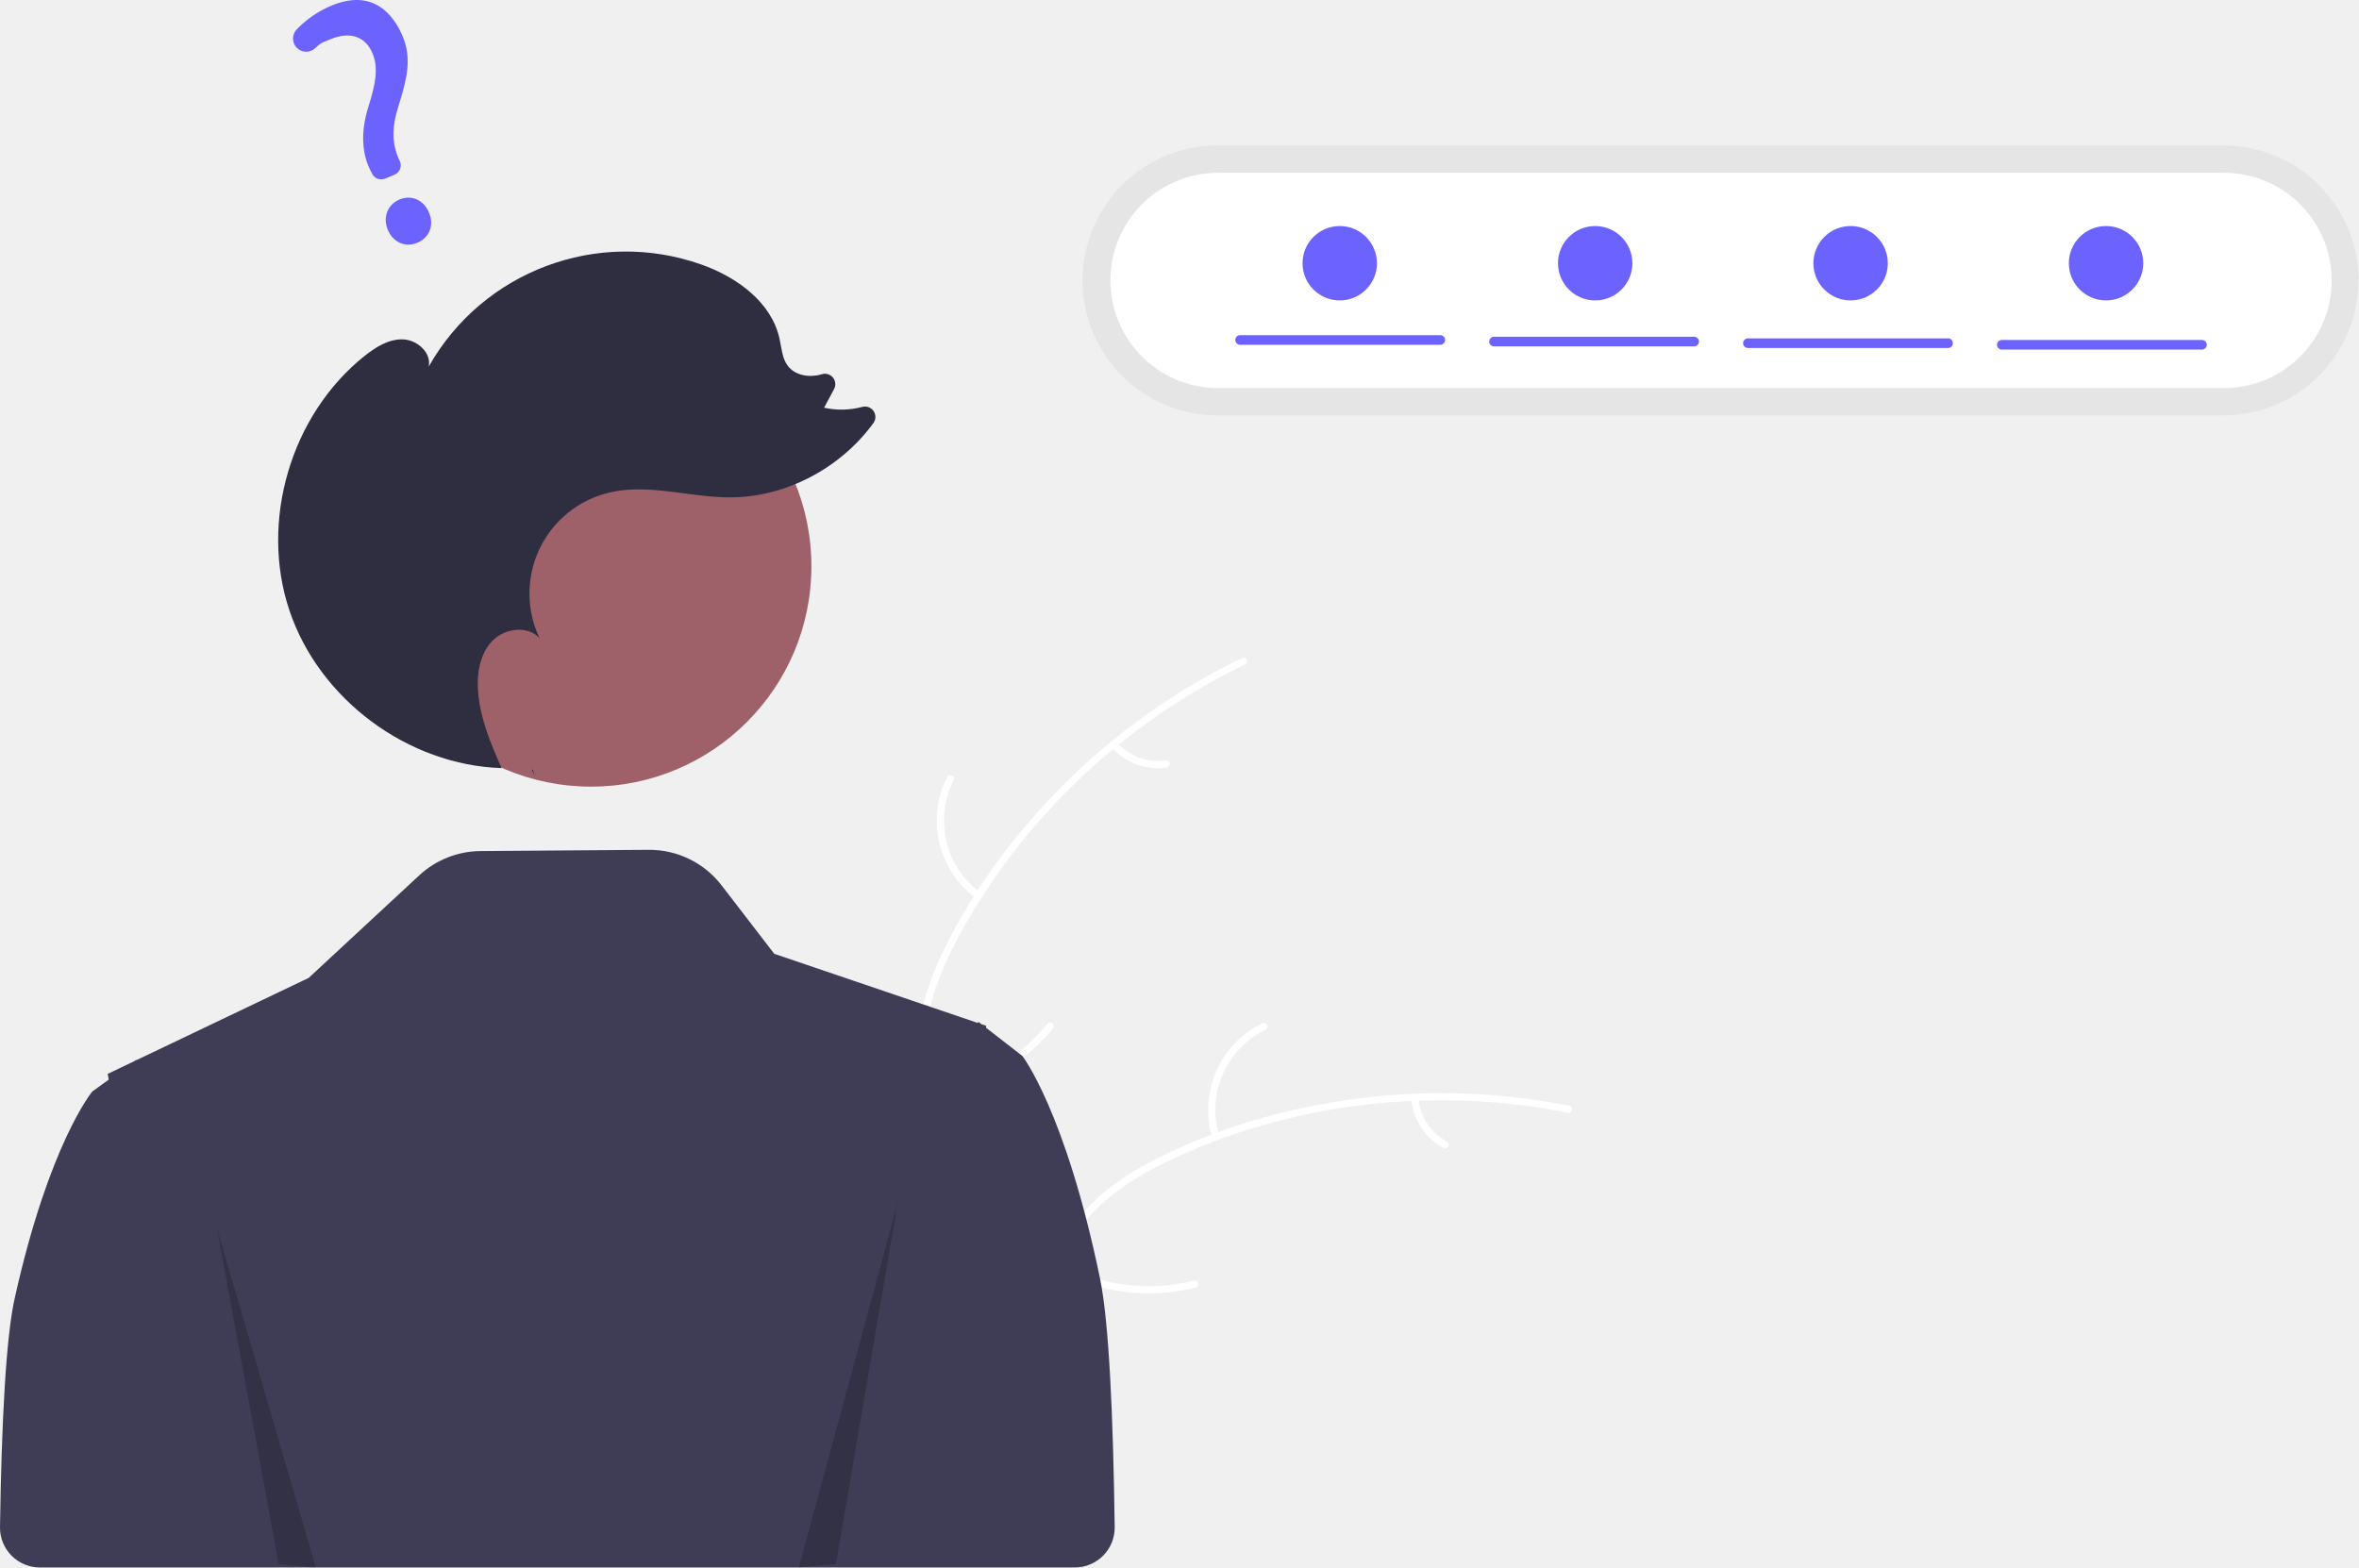
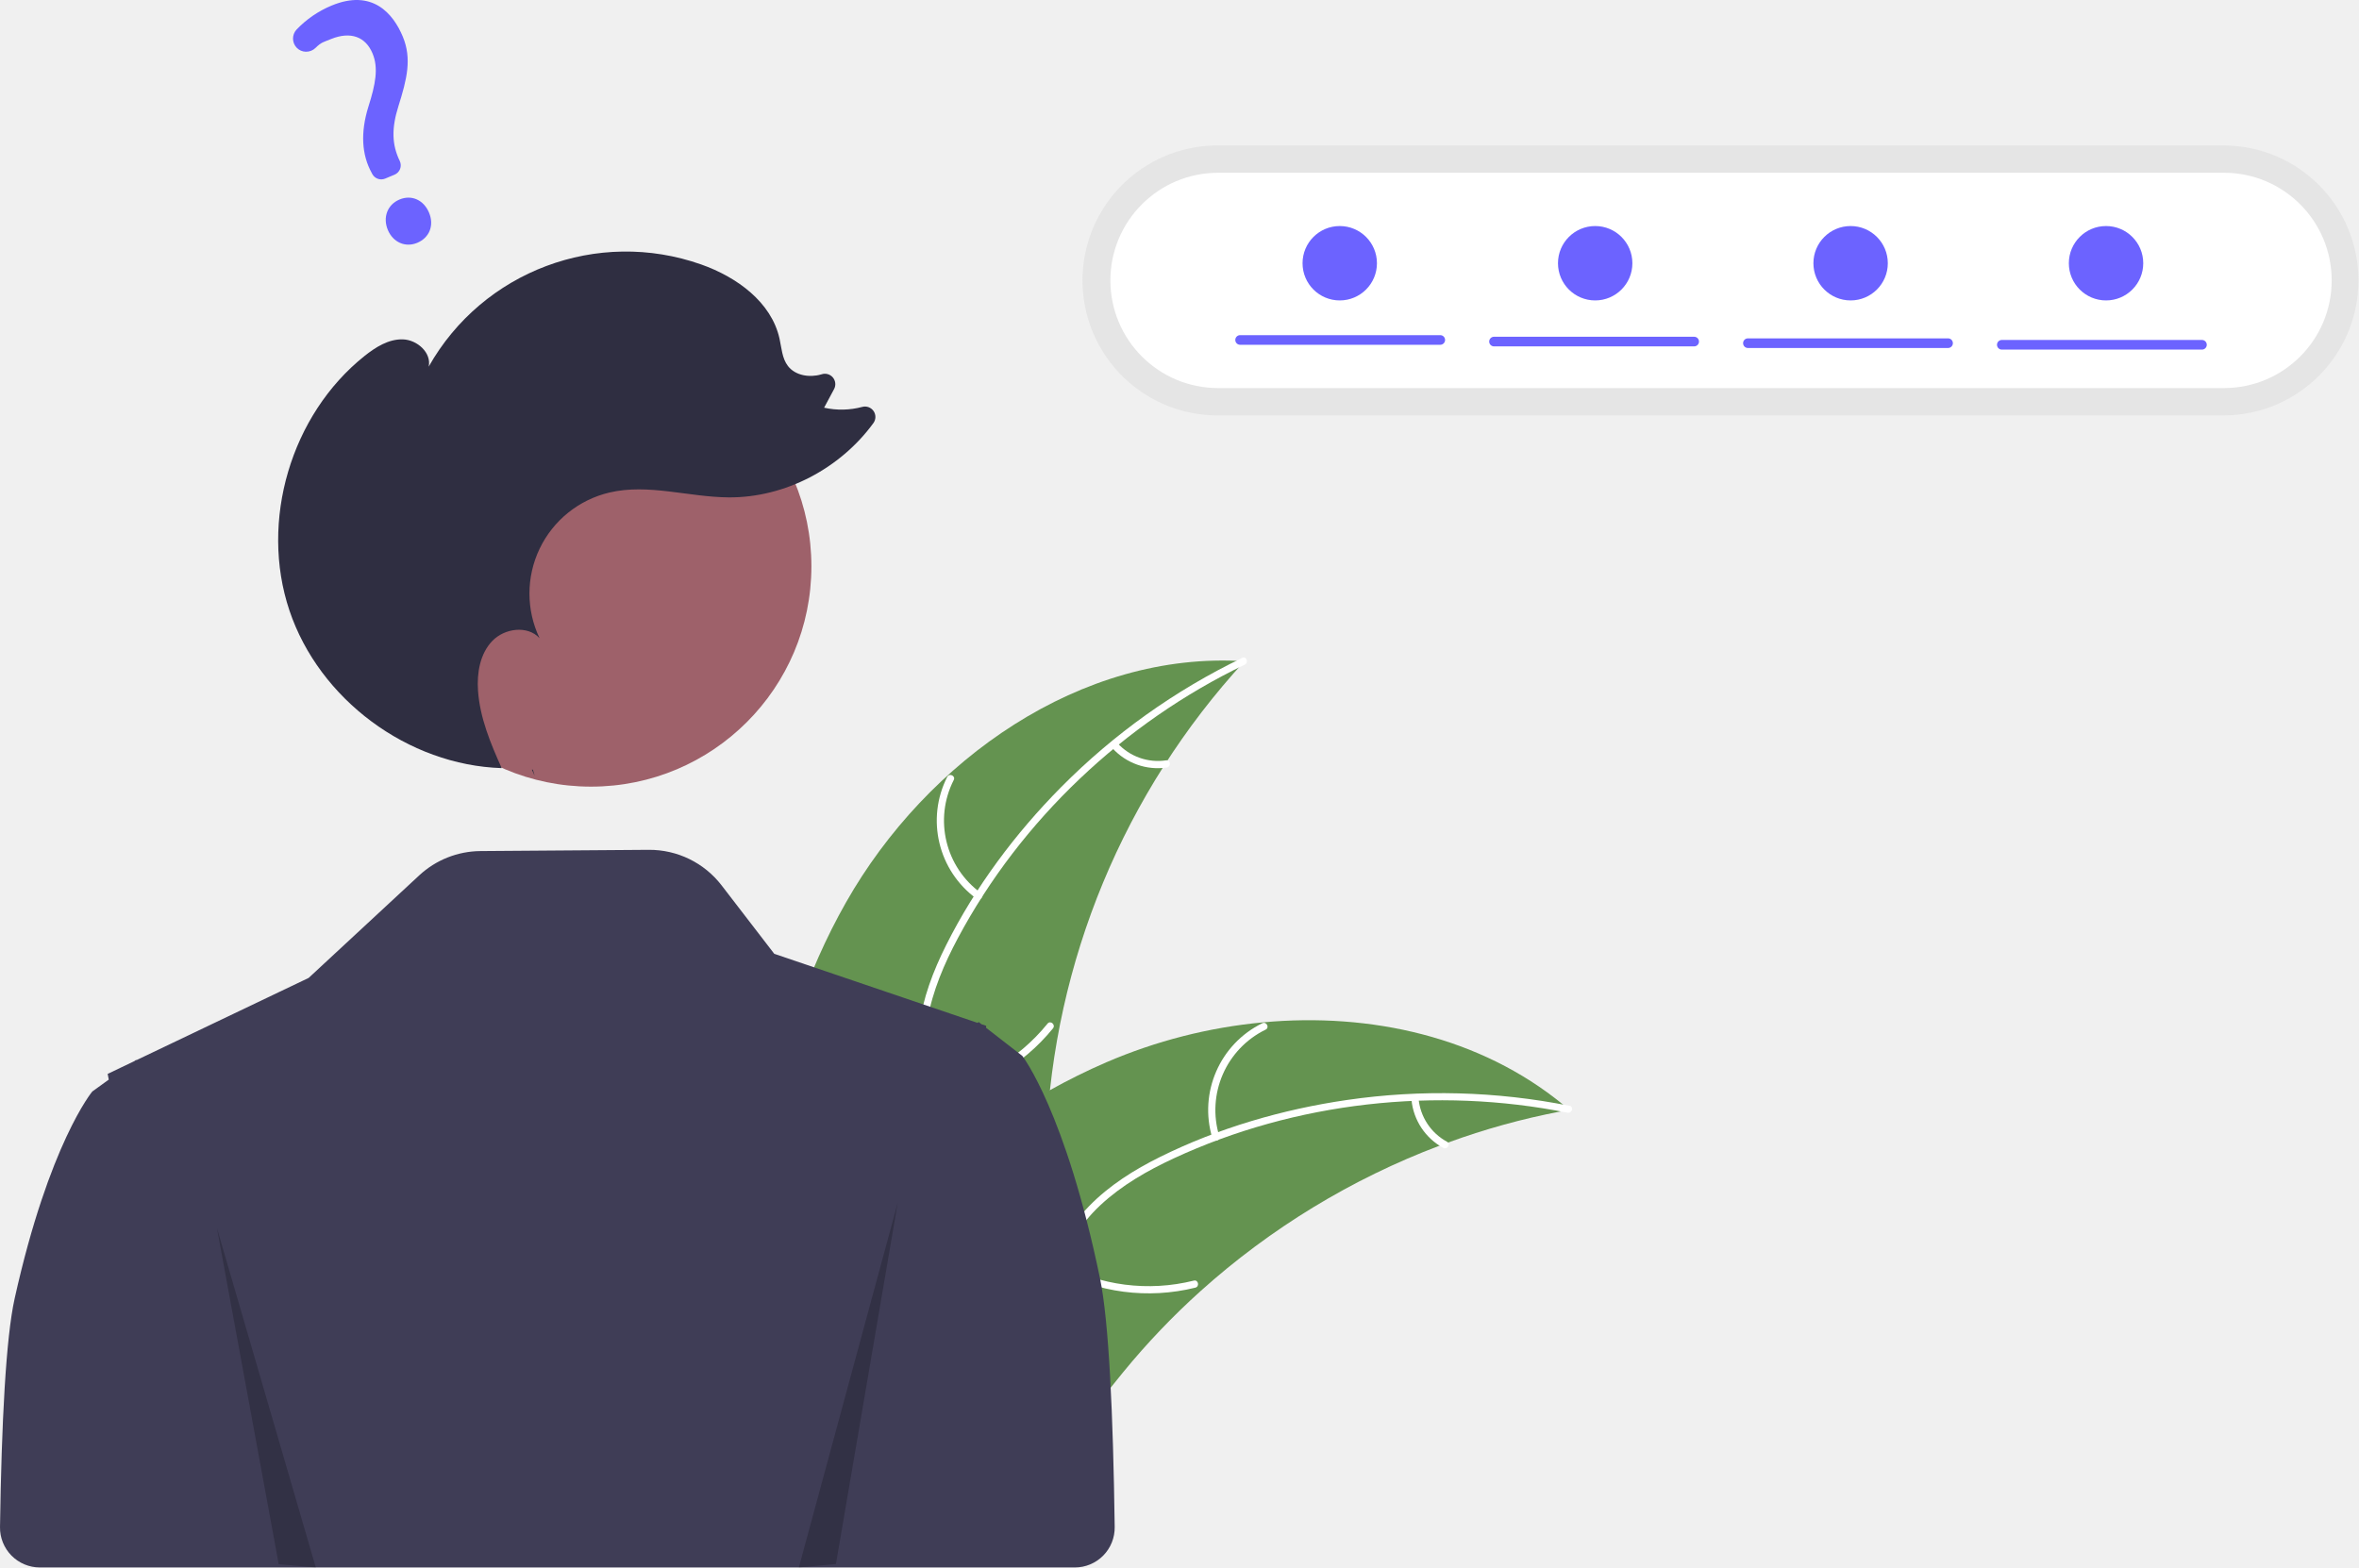
- <svg xmlns="http://www.w3.org/2000/svg" data-name="Layer 1" width="951.235" height="632.162" viewBox="0 0 951.235 632.162">
-   <path d="M465.591,496.884c32.599-57.345,94.782-101.377,160.608-97.135a303.919,303.919,0,0,0-79.931,192.744c-1.081,27.644.595,58.502-17.759,79.201-11.42,12.88-28.877,19.117-46.04,20.426-17.164,1.308-34.324-1.793-51.259-4.881l-4.108,1.261C425.537,622.556,432.992,554.23,465.591,496.884Z" transform="translate(-124.3823 -133.0693)" fill="#f0f0f0" />
-   <path d="M626.297,401.13C577.62,424.563,536.113,463.7,510.633,511.429c-5.509,10.319-10.199,21.266-12.244,32.841-2.047,11.58-.617,22.603,3.338,33.602,3.616,10.055,8.479,19.921,9.588,30.68,1.169,11.34-3.004,21.944-10.515,30.359-9.19,10.296-21.531,16.677-33.817,22.497-13.641,6.462-27.912,12.958-37.573,25.019-1.171,1.461-3.37-.441-2.201-1.9,16.809-20.983,45.583-24.928,65.536-41.831,9.31-7.887,16.3-18.628,15.859-31.214-.386-11.005-5.392-21.184-9.141-31.333-3.937-10.657-5.9-21.372-4.488-32.734,1.444-11.622,5.716-22.776,10.937-33.191,11.774-23.488,27.887-45.051,46.345-63.691a264.375,264.375,0,0,1,73.099-52.155c1.681-.809,2.612,1.947.942,2.751Z" transform="translate(-124.3823 -133.0693)" fill="#fff" />
-   <path d="M518.097,495.478a38.974,38.974,0,0,1-11.761-49.077c.851-1.666,3.48-.421,2.627,1.247a36.089,36.089,0,0,0,11.033,45.63c1.515,1.097-.393,3.291-1.9,2.201Z" transform="translate(-124.3823 -133.0693)" fill="#fff" />
-   <path d="M499.222,573.016A75.118,75.118,0,0,0,546.783,545.906c1.176-1.457,3.375.444,2.201,1.9A78.134,78.134,0,0,1,499.435,575.915c-1.855.266-2.058-2.635-.213-2.899Z" transform="translate(-124.3823 -133.0693)" fill="#fff" />
-   <path d="M574.907,432.685a22.061,22.061,0,0,0,19.718,7.03c1.851-.289,2.052,2.612.213,2.899a24.721,24.721,0,0,1-21.83-7.728,1.502,1.502,0,0,1-.151-2.05,1.461,1.461,0,0,1,2.05-.151Z" transform="translate(-124.3823 -133.0693)" fill="#fff" />
-   <path d="M757.173,580.652c-1.151.213-2.302.427-3.463.662a290.53,290.53,0,0,0-45.425,12.557c-1.149.4-2.308.823-3.443,1.255a306.284,306.284,0,0,0-96.329,58.622,297.44,297.44,0,0,0-31.2,32.695c-13.196,16.123-26.221,34.654-43.465,45.166a51.028,51.028,0,0,1-5.552,3.01l-99.338-41.204c-.179-.207-.368-.392-.548-.599l-4.041-1.464c.451-.636.932-1.287,1.383-1.923.26-.37.542-.731.802-1.102.18-.244.362-.488.511-.718.06-.081.121-.162.171-.221.149-.23.311-.429.451-.636q4.02-5.465,8.13-10.892c.009-.023.009-.023.041-.036,20.951-27.516,44.382-53.525,71.017-75.151.802-.65,1.611-1.324,2.458-1.955a283.824,283.824,0,0,1,38.364-25.951,250.912,250.912,0,0,1,22.758-11.253A208.652,208.652,0,0,1,633.669,545.389c43.431-4.033,87.669,5.869,120.98,33.154C755.5,579.241,756.331,579.931,757.173,580.652Z" transform="translate(-124.3823 -133.0693)" fill="#f0f0f0" />
-   <path d="M756.427,581.82c-52.975-10.597-109.678-4.339-158.759,18.43-10.611,4.923-20.947,10.84-29.549,18.85-8.606,8.014-14.101,17.676-17.565,28.839-3.167,10.205-5.224,21.011-10.816,30.269-5.895,9.758-15.61,15.712-26.674,17.909-13.537,2.688-27.232.352-40.545-2.397-14.782-3.053-30.088-6.459-45.063-2.646-1.814.462-2.425-2.381-.613-2.842,26.055-6.634,51.404,7.541,77.512,6.058,12.183-.692,24.23-5.06,31.455-15.374,6.318-9.019,8.449-20.16,11.566-30.521,3.273-10.879,8.157-20.616,16.124-28.838,8.151-8.41,18.277-14.744,28.715-19.916,23.542-11.665,49.39-19.181,75.35-22.951a264.375,264.375,0,0,1,89.766,2.367c1.83.366.913,3.127-.905,2.763Z" transform="translate(-124.3823 -133.0693)" fill="#fff" />
-   <path d="M613.231,592.008a38.974,38.974,0,0,1,20.158-46.266c1.682-.817,3.032,1.759,1.347,2.577a36.089,36.089,0,0,0-18.663,43.076c.549,1.788-2.296,2.391-2.842.613Z" transform="translate(-124.3823 -133.0693)" fill="#fff" />
-   <path d="M551.478,642.554a75.118,75.118,0,0,0,54.296,6.99c1.816-.456,2.427,2.387.613,2.842a78.135,78.135,0,0,1-56.485-7.388c-1.641-.905-.057-3.343,1.576-2.443Z" transform="translate(-124.3823 -133.0693)" fill="#fff" />
-   <path d="M696.396,576.075a22.061,22.061,0,0,0,11.511,17.484c1.652.884.066,3.321-1.576,2.443a24.721,24.721,0,0,1-12.777-19.314,1.502,1.502,0,0,1,1.114-1.728,1.461,1.461,0,0,1,1.728,1.114Z" transform="translate(-124.3823 -133.0693)" fill="#fff" />
-   <path d="M567.941,648.631c-13.912-67.267-31.302-89.694-31.302-89.694l-6.643-5.152-7.989-6.206.039-.798-1.895-.644-.445-.346-.729-.56-.117.126-.248.256-36.152-12.289-45.865-15.579L415.355,490.14a36.734,36.734,0,0,0-29.387-14.334l-67.829.502a36.734,36.734,0,0,0-24.71,9.801l-44.583,41.354-69.469,33.178-.117-.117-.729.521-10.734,5.132.443,2.306-6.643,4.794s-17.39,20.868-31.302,83.459c-3.539,15.926-5.281,50.09-5.91,92.188a16.069,16.069,0,0,0,16.062,16.307H511.494v-0H557.806a16.072,16.072,0,0,0,16.063-16.291C573.254,703.131,571.513,665.902,567.941,648.631Z" transform="translate(-124.3823 -133.0693)" fill="#3f3d56" />
-   <path d="M615.548,191.732a54.431,54.431,0,1,0,0,108.861H1021.187a54.431,54.431,0,0,0,0-108.861Z" transform="translate(-124.3823 -133.0693)" fill="#e5e5e5" />
-   <path d="M615.548,202.747a43.415,43.415,0,1,0,0,86.83H1021.187a43.415,43.415,0,0,0,0-86.83Z" transform="translate(-124.3823 -133.0693)" fill="#fff" />
-   <circle id="e096411a-cdc3-4e6d-bbd4-4630e1fee17e" data-name="ab6171fa-7d69-4734-b81c-8dff60f9761b" cx="238.323" cy="228.392" r="88.863" fill="#9e616a" />
-   <path d="M339.972,445.973q-.569-1.254-1.136-2.516c.146.005.29.026.435.029Z" transform="translate(-124.3823 -133.0693)" fill="#2f2e41" />
-   <path d="M271.371,276.64c4.494-3.585,9.747-6.884,15.494-6.699,5.746.185,11.573,5.375,10.383,11a91.318,91.318,0,0,1,109.895-41.208c14.282,5.039,28.287,15.119,31.568,29.904.842,3.795,1.023,7.957,3.393,11.039,2.988,3.886,8.705,4.765,13.412,3.398q.071-.021.141-.042a4.199,4.199,0,0,1,5.073,5.927l-4.041,7.537a32.383,32.383,0,0,0,15.428-.328,4.195,4.195,0,0,1,4.455,6.528c-13.325,18.294-35.586,30.108-58.303,29.969-16.146-.098-32.458-5.663-48.172-1.95a41.844,41.844,0,0,0-28.144,58.74c-4.827-5.28-14.159-4.03-19.097,1.147-4.938,5.177-6.216,12.904-5.719,20.041.761,10.916,5.038,21.201,9.546,31.212-37.801-1.19-73.555-27.707-85.59-63.572C229.008,343.267,241.674,300.33,271.371,276.64Z" transform="translate(-124.3823 -133.0693)" fill="#2f2e41" />
-   <polygon points="87.464 495.253 112.388 630.86 127.343 632.162 87.464 495.253" opacity="0.2" />
-   <polygon points="362.007 485.026 337.083 630.762 322.128 632.162 362.007 485.026" opacity="0.2" />
-   <path d="M292.629,231.001c-4.779,1.995-9.765-.191-11.857-5.2-2.123-5.085-.14-10.246,4.715-12.274,4.856-2.028,9.754.165,11.911,5.331C299.524,223.948,297.563,228.941,292.629,231.001Zm-9.154-27.482-3.8,1.587a4.099,4.099,0,0,1-5.206-1.909l-.188-.368c-4.088-7.373-4.557-16.335-1.384-26.621,2.939-9.227,4.16-15.717,1.705-21.596-2.838-6.797-8.899-8.927-16.628-5.842-2.998,1.252-3.952,1.232-6.311,3.572a5.416,5.416,0,0,1-3.921,1.593,5.235,5.235,0,0,1-3.747-1.643,5.348,5.348,0,0,1-.037-7.297,41.535,41.535,0,0,1,14.046-9.644c16.606-6.934,24.966,3.303,28.792,12.465,3.742,8.961,1.637,17.275-1.745,28.043-2.834,8.948-2.669,15.578.55,22.17a4.081,4.081,0,0,1-2.126,5.491Z" transform="translate(-124.3823 -133.0693)" fill="#6c63ff" />
-   <path d="M705.149,272.122h-80.707a1.944,1.944,0,1,1,0-3.888h80.707a1.944,1.944,0,0,1,0,3.888Z" transform="translate(-124.3823 -133.0693)" fill="#6c63ff" />
-   <path d="M807.53,272.77h-80.707a1.944,1.944,0,1,1,0-3.888h80.707a1.944,1.944,0,1,1,0,3.888Z" transform="translate(-124.3823 -133.0693)" fill="#6c63ff" />
-   <path d="M909.912,273.418H829.205a1.944,1.944,0,0,1,0-3.888h80.707a1.944,1.944,0,1,1,0,3.888Z" transform="translate(-124.3823 -133.0693)" fill="#6c63ff" />
-   <path d="M1012.294,274.066h-80.707a1.944,1.944,0,0,1,0-3.888h80.707a1.944,1.944,0,0,1,0,3.888Z" transform="translate(-124.3823 -133.0693)" fill="#6c63ff" />
-   <circle cx="540.235" cy="106.162" r="15" fill="#6c63ff" />
-   <circle cx="643.235" cy="106.162" r="15" fill="#6c63ff" />
-   <circle cx="746.235" cy="106.162" r="15" fill="#6c63ff" />
-   <circle cx="849.235" cy="106.162" r="15" fill="#6c63ff" />
+ <svg xmlns="http://www.w3.org/2000/svg" viewBox="0 0 951.235 632.162">
+   <path d="M465.591,496.884c32.599-57.345,94.782-101.377,160.608-97.135a303.919,303.919,0,0,0-79.931,192.744c-1.081,27.644.595,58.502-17.759,79.201-11.42,12.88-28.877,19.117-46.04,20.426-17.164,1.308-34.324-1.793-51.259-4.881l-4.108,1.261C425.537,622.556,432.992,554.23,465.591,496.884Z" transform="matrix(1, 0, 0, 1, -124.3823, -133.0693)" style="fill: rgb(100, 147, 80);" />
+   <path d="M626.297,401.13C577.62,424.563,536.113,463.7,510.633,511.429c-5.509,10.319-10.199,21.266-12.244,32.841-2.047,11.58-.617,22.603,3.338,33.602,3.616,10.055,8.479,19.921,9.588,30.68,1.169,11.34-3.004,21.944-10.515,30.359-9.19,10.296-21.531,16.677-33.817,22.497-13.641,6.462-27.912,12.958-37.573,25.019-1.171,1.461-3.37-.441-2.201-1.9,16.809-20.983,45.583-24.928,65.536-41.831,9.31-7.887,16.3-18.628,15.859-31.214-.386-11.005-5.392-21.184-9.141-31.333-3.937-10.657-5.9-21.372-4.488-32.734,1.444-11.622,5.716-22.776,10.937-33.191,11.774-23.488,27.887-45.051,46.345-63.691a264.375,264.375,0,0,1,73.099-52.155c1.681-.809,2.612,1.947.942,2.751Z" transform="matrix(1, 0, 0, 1, -124.3823, -133.0693)" fill="#fff" />
+   <path d="M518.097,495.478a38.974,38.974,0,0,1-11.761-49.077c.851-1.666,3.48-.421,2.627,1.247a36.089,36.089,0,0,0,11.033,45.63c1.515,1.097-.393,3.291-1.9,2.201Z" transform="matrix(1, 0, 0, 1, -124.3823, -133.0693)" fill="#fff" />
+   <path d="M499.222,573.016A75.118,75.118,0,0,0,546.783,545.906c1.176-1.457,3.375.444,2.201,1.9A78.134,78.134,0,0,1,499.435,575.915c-1.855.266-2.058-2.635-.213-2.899Z" transform="matrix(1, 0, 0, 1, -124.3823, -133.0693)" fill="#fff" />
+   <path d="M574.907,432.685a22.061,22.061,0,0,0,19.718,7.03c1.851-.289,2.052,2.612.213,2.899a24.721,24.721,0,0,1-21.83-7.728,1.502,1.502,0,0,1-.151-2.05,1.461,1.461,0,0,1,2.05-.151Z" transform="matrix(1, 0, 0, 1, -124.3823, -133.0693)" fill="#fff" />
+   <path d="M757.173,580.652c-1.151.213-2.302.427-3.463.662a290.53,290.53,0,0,0-45.425,12.557c-1.149.4-2.308.823-3.443,1.255a306.284,306.284,0,0,0-96.329,58.622,297.44,297.44,0,0,0-31.2,32.695c-13.196,16.123-26.221,34.654-43.465,45.166a51.028,51.028,0,0,1-5.552,3.01l-99.338-41.204c-.179-.207-.368-.392-.548-.599l-4.041-1.464c.451-.636.932-1.287,1.383-1.923.26-.37.542-.731.802-1.102.18-.244.362-.488.511-.718.06-.081.121-.162.171-.221.149-.23.311-.429.451-.636q4.02-5.465,8.13-10.892c.009-.023.009-.023.041-.036,20.951-27.516,44.382-53.525,71.017-75.151.802-.65,1.611-1.324,2.458-1.955a283.824,283.824,0,0,1,38.364-25.951,250.912,250.912,0,0,1,22.758-11.253A208.652,208.652,0,0,1,633.669,545.389c43.431-4.033,87.669,5.869,120.98,33.154C755.5,579.241,756.331,579.931,757.173,580.652Z" transform="matrix(1, 0, 0, 1, -124.3823, -133.0693)" style="fill: rgb(100, 147, 80);" />
+   <path d="M756.427,581.82c-52.975-10.597-109.678-4.339-158.759,18.43-10.611,4.923-20.947,10.84-29.549,18.85-8.606,8.014-14.101,17.676-17.565,28.839-3.167,10.205-5.224,21.011-10.816,30.269-5.895,9.758-15.61,15.712-26.674,17.909-13.537,2.688-27.232.352-40.545-2.397-14.782-3.053-30.088-6.459-45.063-2.646-1.814.462-2.425-2.381-.613-2.842,26.055-6.634,51.404,7.541,77.512,6.058,12.183-.692,24.23-5.06,31.455-15.374,6.318-9.019,8.449-20.16,11.566-30.521,3.273-10.879,8.157-20.616,16.124-28.838,8.151-8.41,18.277-14.744,28.715-19.916,23.542-11.665,49.39-19.181,75.35-22.951a264.375,264.375,0,0,1,89.766,2.367c1.83.366.913,3.127-.905,2.763Z" transform="matrix(1, 0, 0, 1, -124.3823, -133.0693)" fill="#fff" />
+   <path d="M613.231,592.008a38.974,38.974,0,0,1,20.158-46.266c1.682-.817,3.032,1.759,1.347,2.577a36.089,36.089,0,0,0-18.663,43.076c.549,1.788-2.296,2.391-2.842.613Z" transform="matrix(1, 0, 0, 1, -124.3823, -133.0693)" fill="#fff" />
+   <path d="M551.478,642.554a75.118,75.118,0,0,0,54.296,6.99c1.816-.456,2.427,2.387.613,2.842a78.135,78.135,0,0,1-56.485-7.388c-1.641-.905-.057-3.343,1.576-2.443Z" transform="matrix(1, 0, 0, 1, -124.3823, -133.0693)" fill="#fff" />
+   <path d="M696.396,576.075a22.061,22.061,0,0,0,11.511,17.484c1.652.884.066,3.321-1.576,2.443a24.721,24.721,0,0,1-12.777-19.314,1.502,1.502,0,0,1,1.114-1.728,1.461,1.461,0,0,1,1.728,1.114Z" transform="matrix(1, 0, 0, 1, -124.3823, -133.0693)" fill="#fff" />
+   <path d="M567.941,648.631c-13.912-67.267-31.302-89.694-31.302-89.694l-6.643-5.152-7.989-6.206.039-.798-1.895-.644-.445-.346-.729-.56-.117.126-.248.256-36.152-12.289-45.865-15.579L415.355,490.14a36.734,36.734,0,0,0-29.387-14.334l-67.829.502a36.734,36.734,0,0,0-24.71,9.801l-44.583,41.354-69.469,33.178-.117-.117-.729.521-10.734,5.132.443,2.306-6.643,4.794s-17.39,20.868-31.302,83.459c-3.539,15.926-5.281,50.09-5.91,92.188a16.069,16.069,0,0,0,16.062,16.307H511.494v-0H557.806a16.072,16.072,0,0,0,16.063-16.291C573.254,703.131,571.513,665.902,567.941,648.631Z" transform="matrix(1, 0, 0, 1, -124.3823, -133.0693)" fill="#3f3d56" />
+   <path d="M615.548,191.732a54.431,54.431,0,1,0,0,108.861H1021.187a54.431,54.431,0,0,0,0-108.861Z" transform="matrix(1, 0, 0, 1, -124.3823, -133.0693)" fill="#e5e5e5" />
+   <path d="M615.548,202.747a43.415,43.415,0,1,0,0,86.83H1021.187a43.415,43.415,0,0,0,0-86.83Z" transform="matrix(1, 0, 0, 1, -124.3823, -133.0693)" fill="#fff" />
+   <circle id="e096411a-cdc3-4e6d-bbd4-4630e1fee17e" data-name="ab6171fa-7d69-4734-b81c-8dff60f9761b" cx="238.323" cy="228.392" r="88.863" fill="#9e616a" transform="matrix(1, 0, 0, 1, 0, -7.105427357601002e-15)" />
+   <path d="M339.972,445.973q-.569-1.254-1.136-2.516c.146.005.29.026.435.029Z" transform="matrix(1, 0, 0, 1, -124.3823, -133.0693)" fill="#2f2e41" />
+   <path d="M271.371,276.64c4.494-3.585,9.747-6.884,15.494-6.699,5.746.185,11.573,5.375,10.383,11a91.318,91.318,0,0,1,109.895-41.208c14.282,5.039,28.287,15.119,31.568,29.904.842,3.795,1.023,7.957,3.393,11.039,2.988,3.886,8.705,4.765,13.412,3.398q.071-.021.141-.042a4.199,4.199,0,0,1,5.073,5.927l-4.041,7.537a32.383,32.383,0,0,0,15.428-.328,4.195,4.195,0,0,1,4.455,6.528c-13.325,18.294-35.586,30.108-58.303,29.969-16.146-.098-32.458-5.663-48.172-1.95a41.844,41.844,0,0,0-28.144,58.74c-4.827-5.28-14.159-4.03-19.097,1.147-4.938,5.177-6.216,12.904-5.719,20.041.761,10.916,5.038,21.201,9.546,31.212-37.801-1.19-73.555-27.707-85.59-63.572C229.008,343.267,241.674,300.33,271.371,276.64Z" transform="matrix(1, 0, 0, 1, -124.3823, -133.0693)" fill="#2f2e41" />
+   <polygon points="87.464 495.253 112.388 630.86 127.343 632.162 87.464 495.253" opacity="0.2" transform="matrix(1, 0, 0, 1, 0, -7.105427357601002e-15)" />
+   <polygon points="362.007 485.026 337.083 630.762 322.128 632.162 362.007 485.026" opacity="0.2" transform="matrix(1, 0, 0, 1, 0, -7.105427357601002e-15)" />
+   <path d="M292.629,231.001c-4.779,1.995-9.765-.191-11.857-5.2-2.123-5.085-.14-10.246,4.715-12.274,4.856-2.028,9.754.165,11.911,5.331C299.524,223.948,297.563,228.941,292.629,231.001Zm-9.154-27.482-3.8,1.587a4.099,4.099,0,0,1-5.206-1.909l-.188-.368c-4.088-7.373-4.557-16.335-1.384-26.621,2.939-9.227,4.16-15.717,1.705-21.596-2.838-6.797-8.899-8.927-16.628-5.842-2.998,1.252-3.952,1.232-6.311,3.572a5.416,5.416,0,0,1-3.921,1.593,5.235,5.235,0,0,1-3.747-1.643,5.348,5.348,0,0,1-.037-7.297,41.535,41.535,0,0,1,14.046-9.644c16.606-6.934,24.966,3.303,28.792,12.465,3.742,8.961,1.637,17.275-1.745,28.043-2.834,8.948-2.669,15.578.55,22.17a4.081,4.081,0,0,1-2.126,5.491Z" transform="matrix(1, 0, 0, 1, -124.3823, -133.0693)" fill="#6c63ff" />
+   <path d="M705.149,272.122h-80.707a1.944,1.944,0,1,1,0-3.888h80.707a1.944,1.944,0,0,1,0,3.888Z" transform="matrix(1, 0, 0, 1, -124.3823, -133.0693)" fill="#6c63ff" />
+   <path d="M807.53,272.77h-80.707a1.944,1.944,0,1,1,0-3.888h80.707a1.944,1.944,0,1,1,0,3.888Z" transform="matrix(1, 0, 0, 1, -124.3823, -133.0693)" fill="#6c63ff" />
+   <path d="M909.912,273.418H829.205a1.944,1.944,0,0,1,0-3.888h80.707a1.944,1.944,0,1,1,0,3.888Z" transform="matrix(1, 0, 0, 1, -124.3823, -133.0693)" fill="#6c63ff" />
+   <path d="M1012.294,274.066h-80.707a1.944,1.944,0,0,1,0-3.888h80.707a1.944,1.944,0,0,1,0,3.888Z" transform="matrix(1, 0, 0, 1, -124.3823, -133.0693)" fill="#6c63ff" />
+   <circle cx="540.235" cy="106.162" r="15" fill="#6c63ff" transform="matrix(1, 0, 0, 1, 0, -7.105427357601002e-15)" />
+   <circle cx="643.235" cy="106.162" r="15" fill="#6c63ff" transform="matrix(1, 0, 0, 1, 0, -7.105427357601002e-15)" />
+   <circle cx="746.235" cy="106.162" r="15" fill="#6c63ff" transform="matrix(1, 0, 0, 1, 0, -7.105427357601002e-15)" />
+   <circle cx="849.235" cy="106.162" r="15" fill="#6c63ff" transform="matrix(1, 0, 0, 1, 0, -7.105427357601002e-15)" />
</svg>
